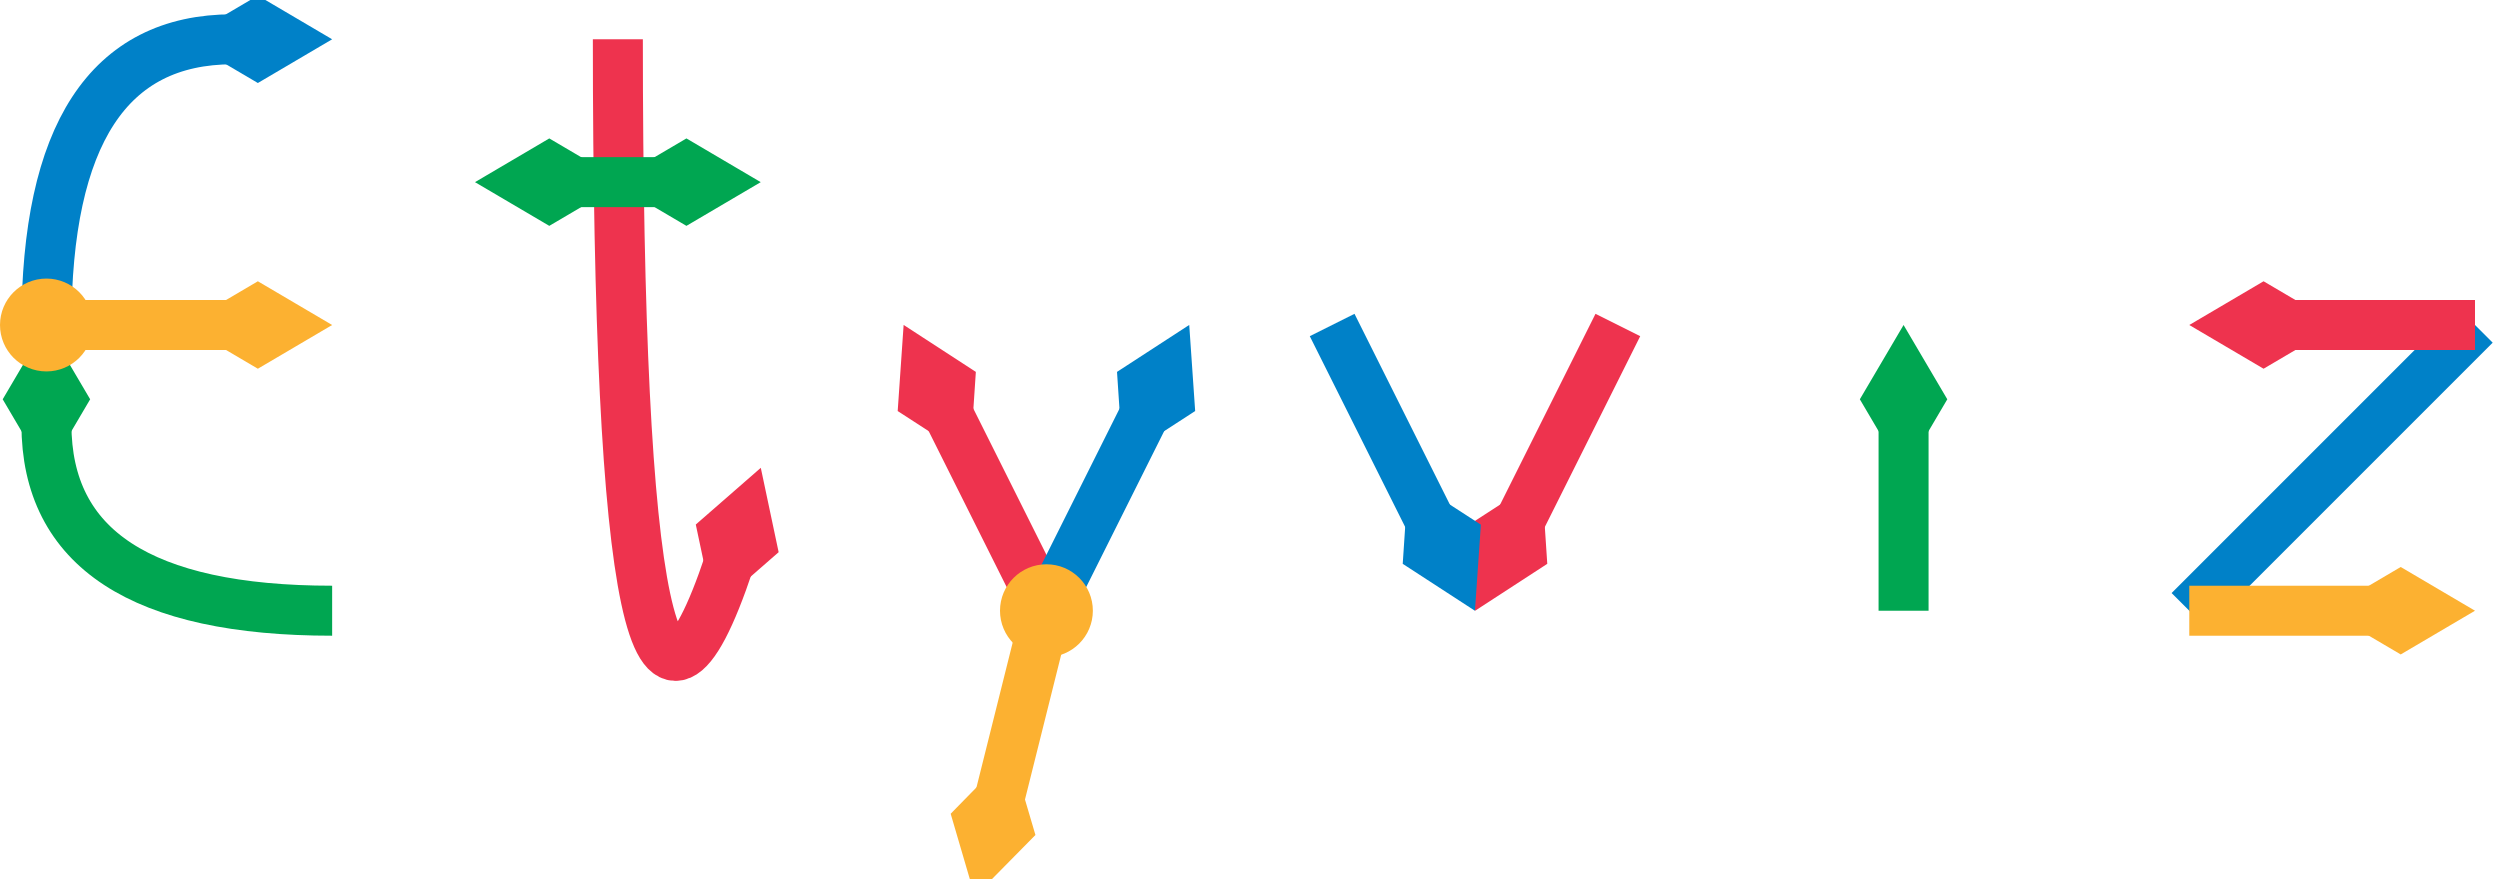
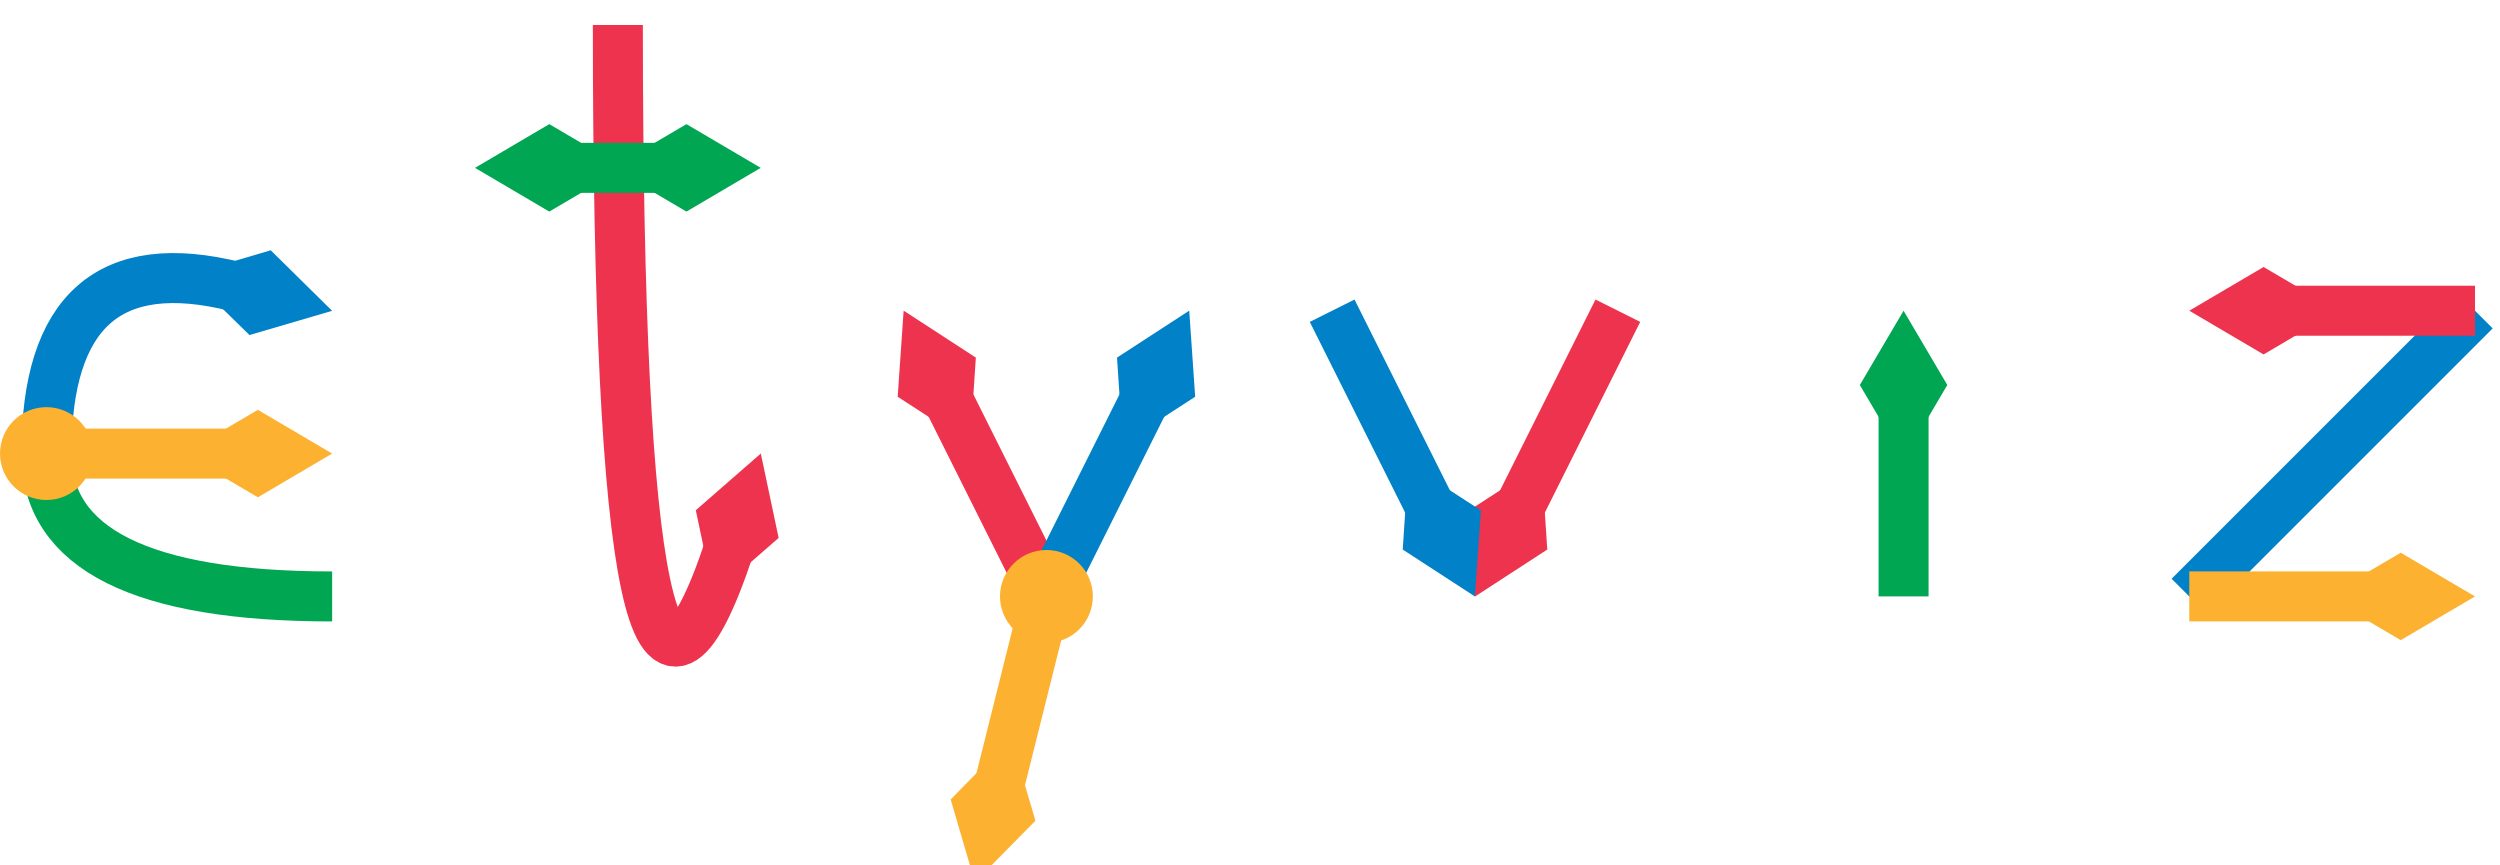
- <svg xmlns="http://www.w3.org/2000/svg" version="1.1" width="350px" height="123px" viewBox="-0.5 -0.5 350 123" content="&lt;mxfile host=&quot;app.diagrams.net&quot; modified=&quot;2023-07-24T19:27:08.307Z&quot; agent=&quot;Mozilla/5.0 (X11; Ubuntu; Linux x86_64; rv:109.0) Gecko/20100101 Firefox/115.0&quot; etag=&quot;RM4tLR26ELuRMEp6Ysh1&quot; version=&quot;21.5.1&quot; type=&quot;google&quot;&gt;&lt;diagram name=&quot;Page-1&quot; id=&quot;hJNpGShAW6Wk3a4KuFES&quot;&gt;7VnbjtsgEP0aP66EDbn0cddN0krdaqWt2mcaaMwWGwuT23598RrHwenWThSTxspTzGEYLudomCEeDOPNTOI0ehSEci8AZOPBj14Q+Agi/ZMj2wIZBYMCWEhGjFEFPLNXakBg0CUjNLMMlRBcsdQG5yJJ6FxZGJZSrG2zX4Lbs6Z4QQ+A5znmh+gPRlRUoOMBqPBPlC2icmYfmJ4Yl8YGyCJMxHoPghMPhlIIVXzFm5Dy/PDKcynGTd/p3S1M0kS1GfD0czPzX1/SL4+f717E1++cp+QOGjZWmC/Njs1q1bY8ApqQ+/wkdYswHIuEfItY4sGHSMVcg77+nC/lihLTyJQUv2kouJBvHiAA98NB3qNdTRnPB4GdXXmso6LfSCDvP9yh2TQlFmlmvzMqYqrkVhusK6pKpqI9lkpMUo4VW9lUY6OYxc7dboYnwfRKAmDUDcfGj9E2HALbRSaWck7NqH1qmhwFNUcKywVVB470x962K+iN+WNUMDxKBYlI6HH0j/1w3Dv60bCBtbb0o6BBR13TP3IRBKbhgw/7FwQayWutgrqcXKtg7EIFkwmEaNI7FQRN5LVVQYAuexWU03edEPTyRjifCi6cECDfjQp6mRb651KBX79aWqpA04K3e2ZpbpD9Y8HvXGGVqAqP55UYul03pwcaYDO2ixdHB5o69agbidUXjIALif3PxW2mT1b9feq3LsuVbl+TOuuiAqcGwPo1WHfU9TV4XF18i1FuymPXyZCT8rinKoBN9UzrN7ILP5IgJ+VxTwsjCPqiguCmgtMLo6ZA3jovqF0tB+lvR4VROU+nWSv84EJiJ77GWlmr0Euspav+FcjwfK80A9sRcp2ewptSrjNgnS+F1c3qL+TCvPojHk7+AA==&lt;/diagram&gt;&lt;/mxfile&gt;">
+ <svg xmlns="http://www.w3.org/2000/svg" version="1.1" width="350px" height="121px" viewBox="-0.5 -0.5 350 121" content="&lt;mxfile host=&quot;app.diagrams.net&quot; modified=&quot;2023-07-24T19:44:58.676Z&quot; agent=&quot;Mozilla/5.0 (X11; Ubuntu; Linux x86_64; rv:109.0) Gecko/20100101 Firefox/115.0&quot; etag=&quot;7FWwXgcHRSXpbPFrcG9w&quot; version=&quot;21.5.1&quot; type=&quot;google&quot;&gt;&lt;diagram name=&quot;Page-1&quot; id=&quot;hJNpGShAW6Wk3a4KuFES&quot;&gt;7Vldb9owFP01eaxkx4bSxzYFOmmdKnXanj3skbROHDnmq79+DnEIDusSEJgR8YLi4+vrj3Pke6/xUBAvx5Kk4bOgjHs+oEsPPXq+P4B3+jcHVgWAIS6AqYxoAcEKeI0+mAGBQWcRZZllqITgKkptcCKShE2UhREpxcI2+y24PWtKpmwHeJ0Qvov+jKgKzbZ6oMKfWDQNy5khMD0xKY0NkIWEisUWhIYeCqQQqviKlwHj+dmV51KMG33Su1mYZIlqM+Dl13IMP97Sr89fbt7Etx+cp/QG9Qo3c8JnZsdmtWpVHgFL6H1+krpFIxKLhH4Po8RDD6GKuQah/pzM5JxR08iUFO8sEFzItQcEwH2/l/doV6OI54PAxq481tui30gg79/dodk0oxZpZr9jJmKm5EobLCqqSqbCLZZKTDJOVDS3qSZGMdONu80MLyLSK/GBETcaGD9G26gPbBeZmMkJM6O2qWly5NccKSKnTO040h9b266gNfP7qKC/lwoSkbD96B/AYNA5+nG/gbW29GO/QUenpv/WxSUwCh4g6t4l0EheaxXU5eRaBQMXKhgOEcLDzqnAbyKvrQp8fN5QUE5/6oSgkxHheCo4c0KA4YkTgk7mg/BY9MN6TMHt6Nd8kNWWWZobZP9Y8Cexq1JT4fG42sLXOHP4DQNsxjYXxd43jCOJ1ReMgQuJ/c9VbaZPVv196nWX5Uq3L0mddVGBQy/AevyrOzp1/NuvIL7eUW7qYtdZkJO6uKMqQE2FTOvHsTO/jmAndXFHKyIEuqIC/6qCwwujpmSzdV7QFFpOVRhBB1krunMhsQOfYa2sVegl1tJVeAEyPN7zTM92hF2np+iqlAu9sFqW2c1K0c3qv+PCvPoDHg3/AA==&lt;/diagram&gt;&lt;/mxfile&gt;">
  <defs />
  <g>
-     <path d="M 266 85 Q 266 85 266 58.9" fill="none" stroke="#00a651" stroke-width="7" stroke-miterlimit="10" pointer-events="stroke" />
-     <path d="M 266 51.9 L 268.06 55.4 L 266 58.9 L 263.94 55.4 Z" fill="none" stroke="#00a651" stroke-width="7" stroke-miterlimit="10" pointer-events="all" />
-     <path d="M 346 45 Q 346 45 306 85" fill="none" stroke="#0081c8" stroke-width="7" stroke-miterlimit="10" pointer-events="stroke" />
-     <path d="M 306 85 Q 306 85 332.1 85" fill="none" stroke="#fcb131" stroke-width="7" stroke-miterlimit="10" pointer-events="stroke" />
-     <path d="M 339.1 85 L 335.6 87.06 L 332.1 85 L 335.6 82.94 Z" fill="none" stroke="#fcb131" stroke-width="7" stroke-miterlimit="10" pointer-events="all" />
-     <path d="M 146 85 Q 146 85 132.22 57.44" fill="none" stroke="#ee334e" stroke-width="7" stroke-miterlimit="10" pointer-events="stroke" />
-     <path d="M 129.09 51.17 L 132.49 53.38 L 132.22 57.44 L 128.81 55.23 Z" fill="none" stroke="#ee334e" stroke-width="7" stroke-miterlimit="10" pointer-events="all" />
-     <path d="M 146 85 Q 146 85 159.78 57.44" fill="none" stroke="#0081c8" stroke-width="7" stroke-miterlimit="10" pointer-events="stroke" />
-     <path d="M 162.91 51.17 L 163.19 55.23 L 159.78 57.44 L 159.51 53.38 Z" fill="none" stroke="#0081c8" stroke-width="7" stroke-miterlimit="10" pointer-events="all" />
-     <path d="M 46 85 Q 6 85 6 58.9" fill="none" stroke="#00a651" stroke-width="7" stroke-miterlimit="10" pointer-events="stroke" />
-     <path d="M 6 51.9 L 8.06 55.4 L 6 58.9 L 3.94 55.4 Z" fill="none" stroke="#00a651" stroke-width="7" stroke-miterlimit="10" pointer-events="all" />
-     <path d="M 86 5 Q 86 125 101.6 78.19" fill="none" stroke="#ee334e" stroke-width="7" stroke-miterlimit="10" pointer-events="stroke" />
-     <path d="M 103.82 71.55 L 104.66 75.52 L 101.6 78.19 L 100.76 74.22 Z" fill="none" stroke="#ee334e" stroke-width="7" stroke-miterlimit="10" pointer-events="all" />
-     <path d="M 92.1 25 Q 92.1 25 79.9 25" fill="none" stroke="#00a651" stroke-width="7" stroke-miterlimit="10" pointer-events="stroke" />
-     <path d="M 99.1 25 L 95.6 27.06 L 92.1 25 L 95.6 22.94 Z" fill="none" stroke="#00a651" stroke-width="7" stroke-miterlimit="10" pointer-events="all" />
-     <path d="M 72.9 25 L 76.4 22.94 L 79.9 25 L 76.4 27.06 Z" fill="none" stroke="#00a651" stroke-width="7" stroke-miterlimit="10" pointer-events="all" />
-     <path d="M 346 45 Q 346 45 319.9 45" fill="none" stroke="#ee334e" stroke-width="7" stroke-miterlimit="10" pointer-events="stroke" />
-     <path d="M 312.9 45 L 316.4 42.94 L 319.9 45 L 316.4 47.06 Z" fill="none" stroke="#ee334e" stroke-width="7" stroke-miterlimit="10" pointer-events="all" />
-     <path d="M 226 45 Q 226 45 212.22 72.56" fill="none" stroke="#ee334e" stroke-width="7" stroke-miterlimit="10" pointer-events="stroke" />
-     <path d="M 209.09 78.83 L 208.81 74.77 L 212.22 72.56 L 212.49 76.62 Z" fill="none" stroke="#ee334e" stroke-width="7" stroke-miterlimit="10" pointer-events="all" />
-     <path d="M 186 45 Q 186 45 199.78 72.56" fill="none" stroke="#0081c8" stroke-width="7" stroke-miterlimit="10" pointer-events="stroke" />
-     <path d="M 202.91 78.83 L 199.51 76.62 L 199.78 72.56 L 203.19 74.77 Z" fill="none" stroke="#0081c8" stroke-width="7" stroke-miterlimit="10" pointer-events="all" />
-     <path d="M 6 45 Q 6 5 32.1 5" fill="none" stroke="#0081c8" stroke-width="7" stroke-miterlimit="10" pointer-events="stroke" />
-     <path d="M 39.1 5 L 35.6 7.06 L 32.1 5 L 35.6 2.94 Z" fill="none" stroke="#0081c8" stroke-width="7" stroke-miterlimit="10" pointer-events="all" />
-     <path d="M 145.27 87.91 Q 145.27 87.91 139.37 111.51" fill="none" stroke="#fcb131" stroke-width="7" stroke-miterlimit="10" pointer-events="stroke" />
-     <ellipse cx="146" cy="85" rx="3" ry="3" fill="#fcb131" stroke="#fcb131" stroke-width="7" pointer-events="all" />
-     <path d="M 137.67 118.3 L 136.53 114.41 L 139.37 111.51 L 140.52 115.41 Z" fill="none" stroke="#fcb131" stroke-width="7" stroke-miterlimit="10" pointer-events="all" />
-     <path d="M 9 45 Q 9 45 32.1 45" fill="none" stroke="#fcb131" stroke-width="7" stroke-miterlimit="10" pointer-events="stroke" />
-     <ellipse cx="6" cy="45" rx="3" ry="3" fill="#fcb131" stroke="#fcb131" stroke-width="7" pointer-events="all" />
-     <path d="M 39.1 45 L 35.6 47.06 L 32.1 45 L 35.6 42.94 Z" fill="none" stroke="#fcb131" stroke-width="7" stroke-miterlimit="10" pointer-events="all" />
+     <path d="M 266 83 Q 266 83 266 56.9" fill="none" stroke="#00a651" stroke-width="7" stroke-miterlimit="10" pointer-events="stroke" />
+     <path d="M 266 49.9 L 268.06 53.4 L 266 56.9 L 263.94 53.4 Z" fill="none" stroke="#00a651" stroke-width="7" stroke-miterlimit="10" pointer-events="all" />
+     <path d="M 346 43 Q 346 43 306 83" fill="none" stroke="#0081c8" stroke-width="7" stroke-miterlimit="10" pointer-events="stroke" />
+     <path d="M 306 83 Q 306 83 332.1 83" fill="none" stroke="#fcb131" stroke-width="7" stroke-miterlimit="10" pointer-events="stroke" />
+     <path d="M 339.1 83 L 335.6 85.06 L 332.1 83 L 335.6 80.94 Z" fill="none" stroke="#fcb131" stroke-width="7" stroke-miterlimit="10" pointer-events="all" />
+     <path d="M 146 83 Q 146 83 132.22 55.44" fill="none" stroke="#ee334e" stroke-width="7" stroke-miterlimit="10" pointer-events="stroke" />
+     <path d="M 129.09 49.17 L 132.49 51.38 L 132.22 55.44 L 128.81 53.23 Z" fill="none" stroke="#ee334e" stroke-width="7" stroke-miterlimit="10" pointer-events="all" />
+     <path d="M 146 83 Q 146 83 159.78 55.44" fill="none" stroke="#0081c8" stroke-width="7" stroke-miterlimit="10" pointer-events="stroke" />
+     <path d="M 162.91 49.17 L 163.19 53.23 L 159.78 55.44 L 159.51 51.38 Z" fill="none" stroke="#0081c8" stroke-width="7" stroke-miterlimit="10" pointer-events="all" />
+     <path d="M 46 83 Q 6 83 6 63" fill="none" stroke="#00a651" stroke-width="7" stroke-miterlimit="10" pointer-events="stroke" />
+     <path d="M 86 3 Q 86 123 101.6 76.19" fill="none" stroke="#ee334e" stroke-width="7" stroke-miterlimit="10" pointer-events="stroke" />
+     <path d="M 103.82 69.55 L 104.66 73.52 L 101.6 76.19 L 100.76 72.22 Z" fill="none" stroke="#ee334e" stroke-width="7" stroke-miterlimit="10" pointer-events="all" />
+     <path d="M 92.1 23 Q 92.1 23 79.9 23" fill="none" stroke="#00a651" stroke-width="7" stroke-miterlimit="10" pointer-events="stroke" />
+     <path d="M 99.1 23 L 95.6 25.06 L 92.1 23 L 95.6 20.94 Z" fill="none" stroke="#00a651" stroke-width="7" stroke-miterlimit="10" pointer-events="all" />
+     <path d="M 72.9 23 L 76.4 20.94 L 79.9 23 L 76.4 25.06 Z" fill="none" stroke="#00a651" stroke-width="7" stroke-miterlimit="10" pointer-events="all" />
+     <path d="M 346 43 Q 346 43 319.9 43" fill="none" stroke="#ee334e" stroke-width="7" stroke-miterlimit="10" pointer-events="stroke" />
+     <path d="M 312.9 43 L 316.4 40.94 L 319.9 43 L 316.4 45.06 Z" fill="none" stroke="#ee334e" stroke-width="7" stroke-miterlimit="10" pointer-events="all" />
+     <path d="M 226 43 Q 226 43 212.22 70.56" fill="none" stroke="#ee334e" stroke-width="7" stroke-miterlimit="10" pointer-events="stroke" />
+     <path d="M 209.09 76.83 L 208.81 72.77 L 212.22 70.56 L 212.49 74.62 Z" fill="none" stroke="#ee334e" stroke-width="7" stroke-miterlimit="10" pointer-events="all" />
+     <path d="M 186 43 Q 186 43 199.78 70.56" fill="none" stroke="#0081c8" stroke-width="7" stroke-miterlimit="10" pointer-events="stroke" />
+     <path d="M 202.91 76.83 L 199.51 74.62 L 199.78 70.56 L 203.19 72.77 Z" fill="none" stroke="#0081c8" stroke-width="7" stroke-miterlimit="10" pointer-events="all" />
+     <path d="M 6 63 Q 6 33 32.51 39.63" fill="none" stroke="#0081c8" stroke-width="7" stroke-miterlimit="10" pointer-events="stroke" />
+     <path d="M 39.3 41.33 L 35.41 42.47 L 32.51 39.63 L 36.41 38.48 Z" fill="none" stroke="#0081c8" stroke-width="7" stroke-miterlimit="10" pointer-events="all" />
+     <path d="M 145.27 85.91 Q 145.27 85.91 139.37 109.51" fill="none" stroke="#fcb131" stroke-width="7" stroke-miterlimit="10" pointer-events="stroke" />
+     <ellipse cx="146" cy="83" rx="3" ry="3" fill="#fcb131" stroke="#fcb131" stroke-width="7" pointer-events="all" />
+     <path d="M 137.67 116.3 L 136.53 112.41 L 139.37 109.51 L 140.52 113.41 Z" fill="none" stroke="#fcb131" stroke-width="7" stroke-miterlimit="10" pointer-events="all" />
+     <path d="M 9 63 Q 9 63 32.1 63" fill="none" stroke="#fcb131" stroke-width="7" stroke-miterlimit="10" pointer-events="stroke" />
+     <ellipse cx="6" cy="63" rx="3" ry="3" fill="#fcb131" stroke="#fcb131" stroke-width="7" pointer-events="all" />
+     <path d="M 39.1 63 L 35.6 65.06 L 32.1 63 L 35.6 60.94 Z" fill="none" stroke="#fcb131" stroke-width="7" stroke-miterlimit="10" pointer-events="all" />
  </g>
</svg>
